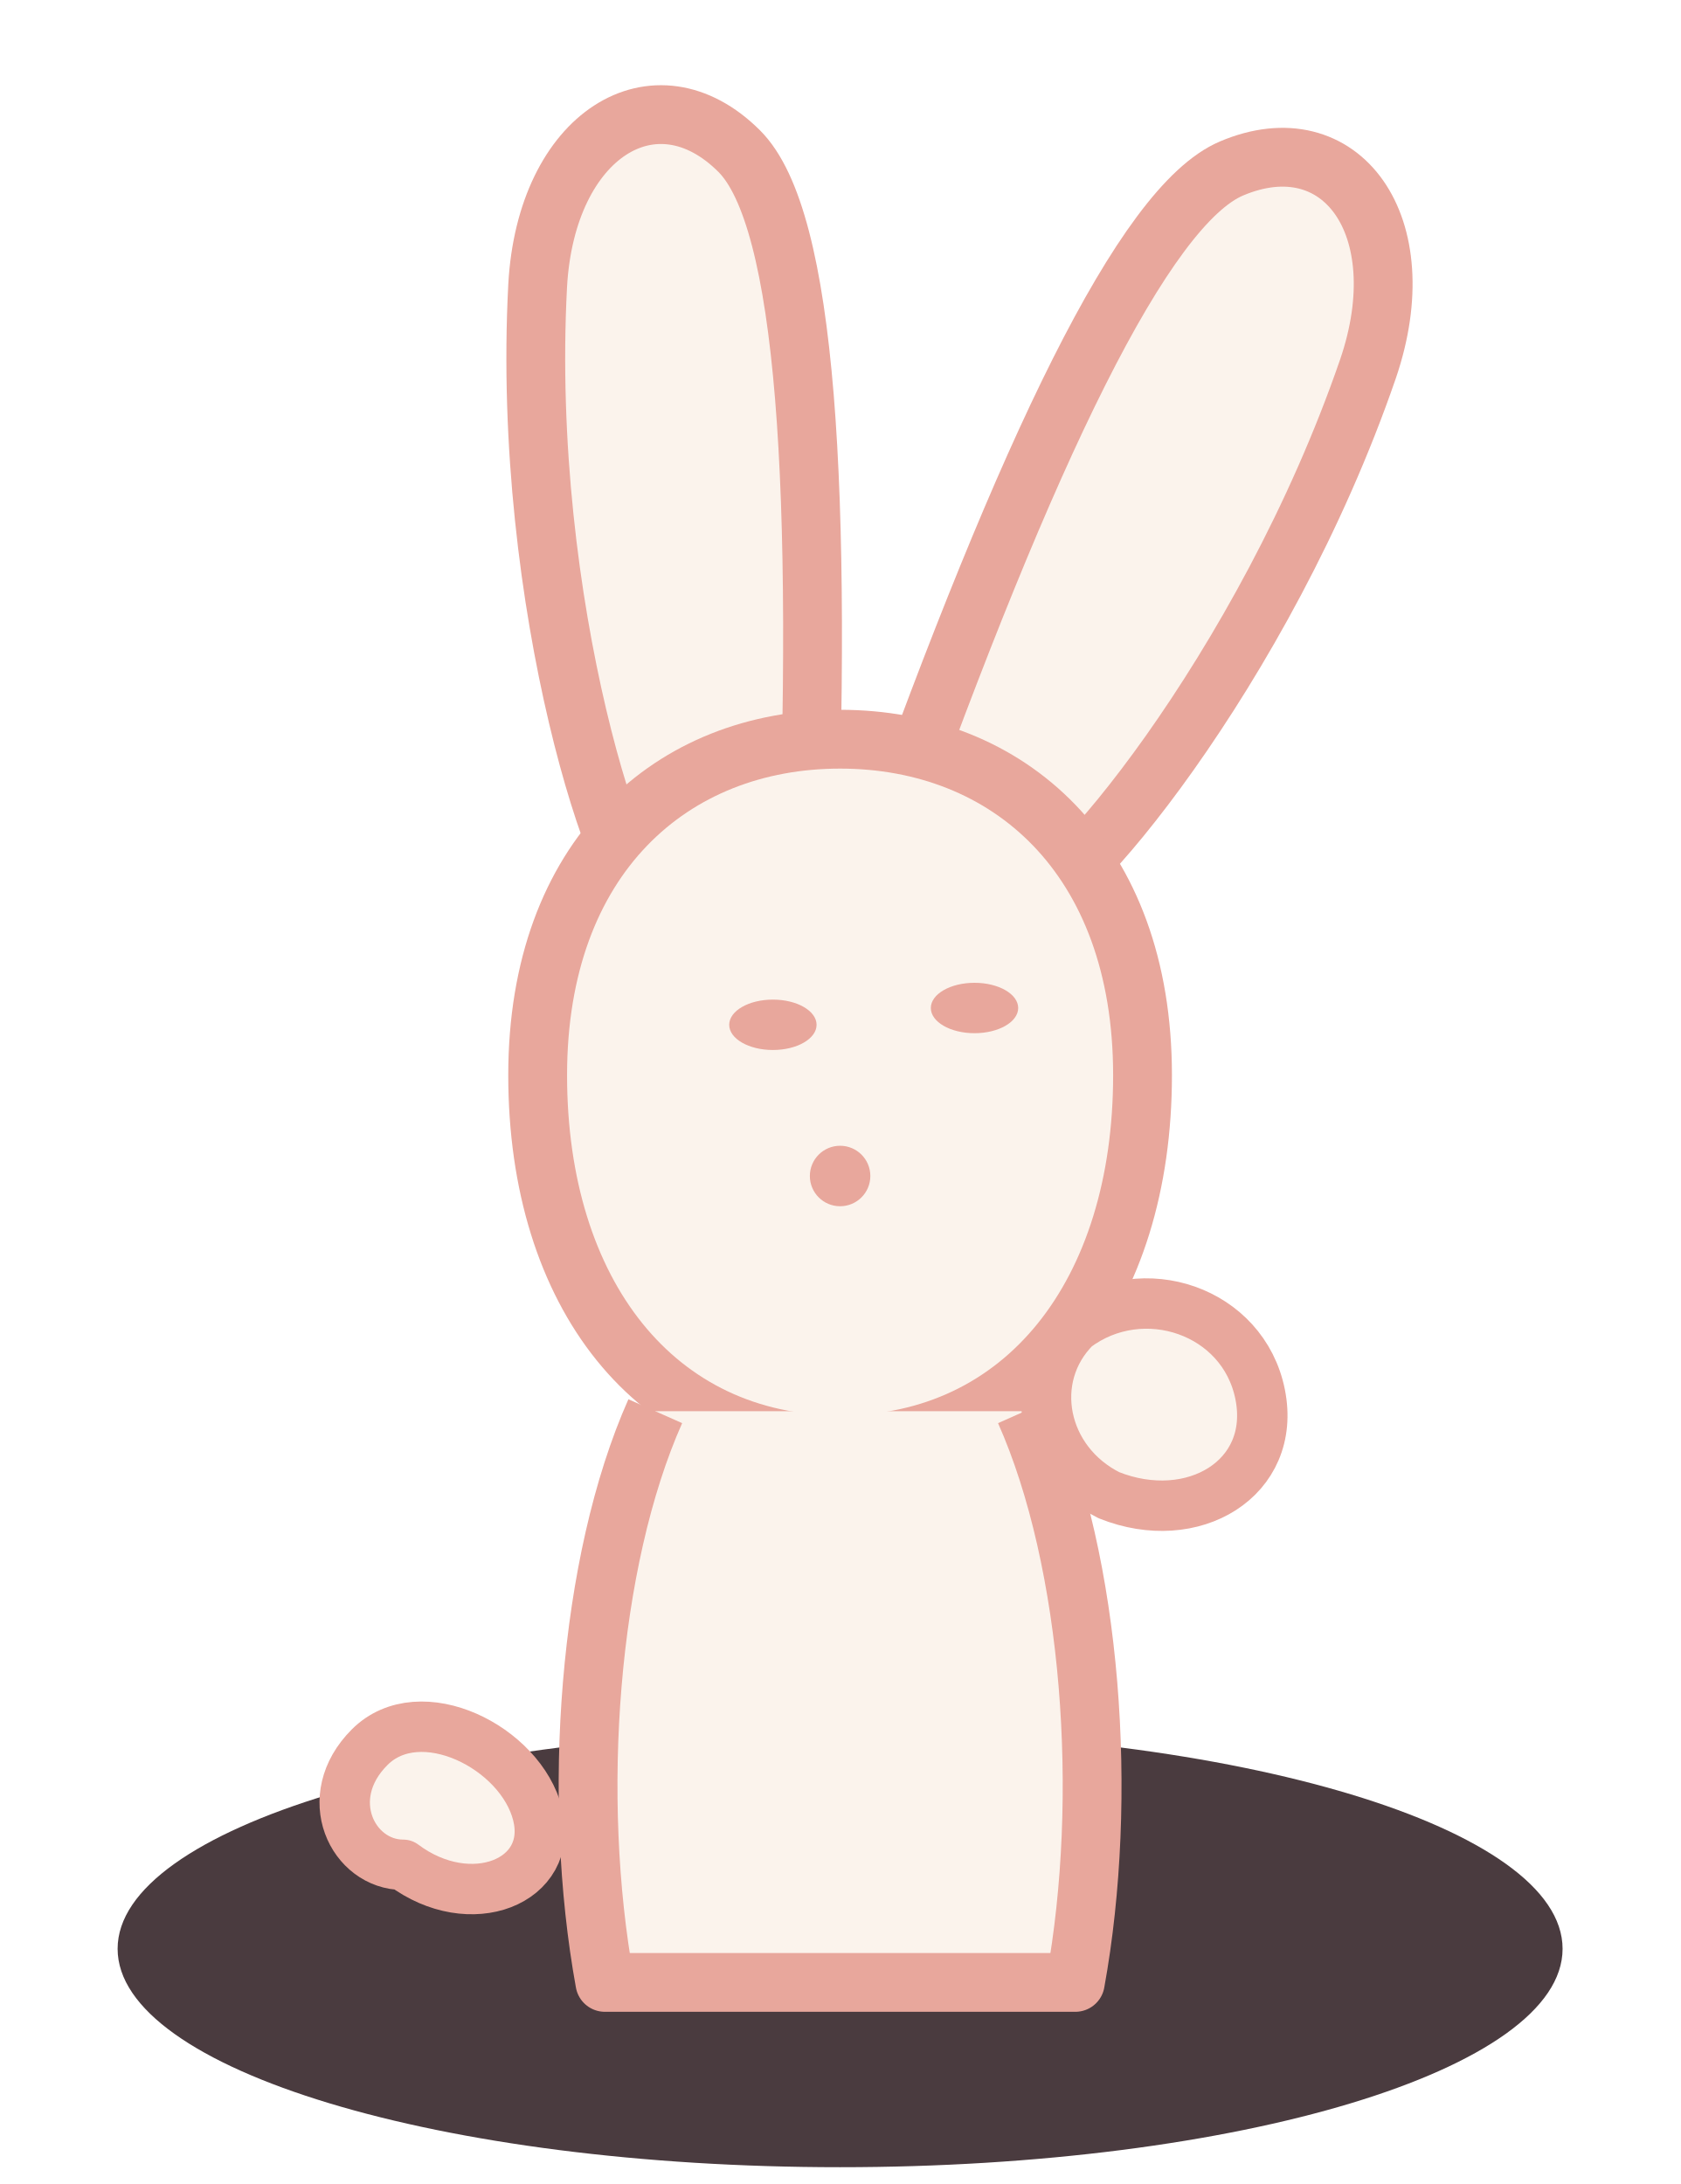
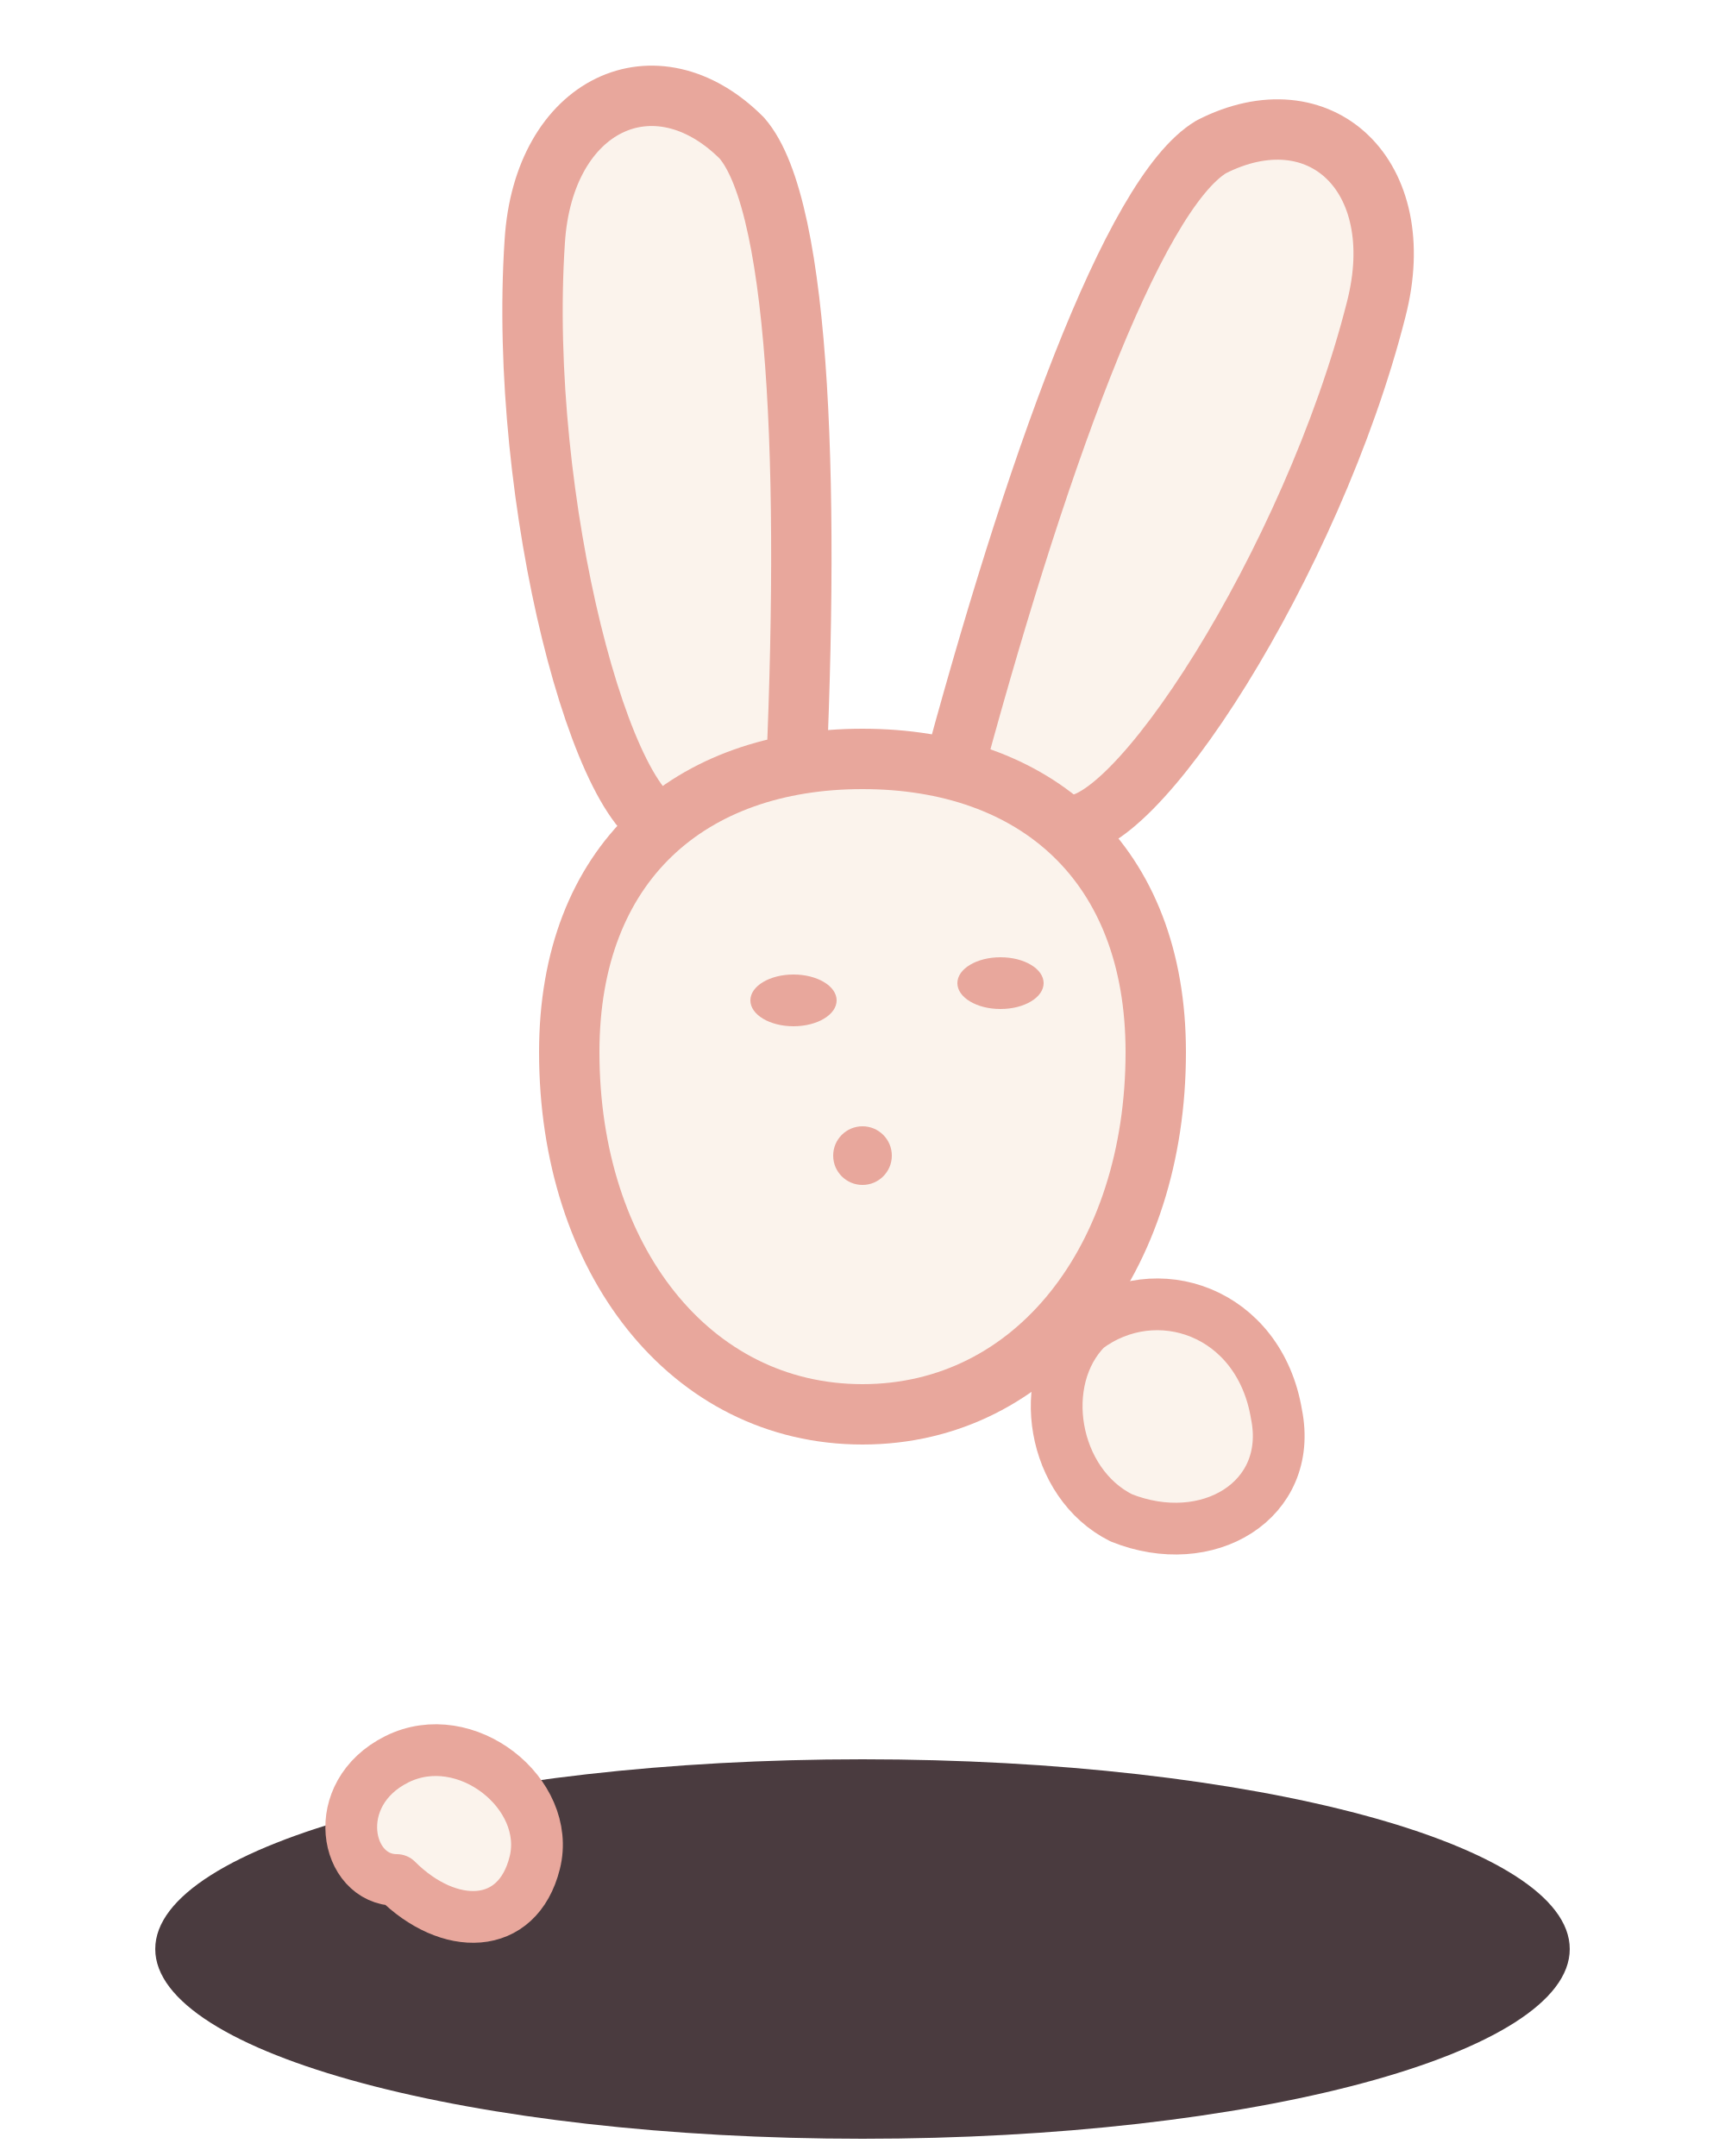
- <svg xmlns="http://www.w3.org/2000/svg" viewBox="0 0 200 260" fill="none" aria-hidden="true">
-   <defs>
-     <clipPath id="el-thinking-clip">
-       <ellipse cx="100" cy="232" rx="86" ry="26" />
-       <rect x="0" y="0" width="200" height="232" />
-     </clipPath>
-   </defs>
-   <ellipse cx="100" cy="232" rx="86" ry="26" fill="#4A3B3F" />
-   <g clip-path="url(#el-thinking-clip)">
-     <path d="M78 108 C74 108 62 72 64 34 C65 16 78 8 88 18 C96 26 98 58 96 108 C94 116 84 116 78 108Z" fill="#FBF3EC" stroke="#E8A79C" stroke-width="7" stroke-linejoin="round" />
-     <g transform="rotate(22 124 108)">
-       <path d="M122 108 C126 108 138 72 136 34 C135 16 122 8 112 18 C104 26 102 58 104 108 C106 116 116 116 122 108Z" fill="#FBF3EC" stroke="#E8A79C" stroke-width="7" stroke-linejoin="round" />
-     </g>
-     <path d="M64 128 C64 102 80 88 100 88 C120 88 136 102 136 128 C136 154 122 172 100 172 C78 172 64 154 64 128Z" fill="#FBF3EC" stroke="#E8A79C" stroke-width="7" stroke-linejoin="round" />
-     <path d="M78 168 C70 186 68 214 72 236 L128 236 C132 214 130 186 122 168" fill="#FBF3EC" stroke="#E8A79C" stroke-width="7" stroke-linejoin="round" />
+ <svg xmlns="http://www.w3.org/2000/svg" viewBox="0 0 200 250" fill="none" aria-hidden="true">
+   <ellipse cx="100" cy="226" rx="82" ry="22" fill="#4A3B3F" />
+   <path d="M78 96 C70 96 60 58 62 28 C63 12 76 6 86 16 C93 24 94 58 92 96 C90 104 82 104 78 96Z" fill="#FBF3EC" stroke="#E8A79C" stroke-width="7" stroke-linejoin="round" />
+   <g transform="rotate(18 124 100)">
+     <path d="M122 96 C130 96 140 58 138 28 C137 12 124 6 114 16 C107 24 106 58 108 96 C110 104 118 104 122 96Z" fill="#FBF3EC" stroke="#E8A79C" stroke-width="7" stroke-linejoin="round" />
  </g>
-   <ellipse cx="92" cy="122" rx="5.2" ry="3" fill="#E8A79C" />
-   <ellipse cx="116" cy="120" rx="5.2" ry="3" fill="#E8A79C" />
-   <circle cx="100" cy="140" r="3.6" fill="#E8A79C" />
-   <path d="M48 222 C42 222 38 214 44 208 C50 202 62 208 64 216 C66 224 56 228 48 222Z" fill="#FBF3EC" stroke="#E8A79C" stroke-width="6" stroke-linejoin="round" />
-   <path d="M128 158 C136 152 148 156 150 166 C152 176 142 182 132 178 C124 174 122 164 128 158Z" fill="#FBF3EC" stroke="#E8A79C" stroke-width="6" stroke-linejoin="round" />
+   <path d="M66 122 C66 100 80 88 100 88 C120 88 134 100 134 122 C134 146 120 164 100 164 C80 164 66 146 66 122Z" fill="#FBF3EC" stroke="#E8A79C" stroke-width="7" stroke-linejoin="round" />
+   <ellipse cx="92" cy="116" rx="5" ry="3" fill="#E8A79C" />
+   <ellipse cx="116" cy="114" rx="5" ry="3" fill="#E8A79C" />
+   <circle cx="100" cy="134" r="3.4" fill="#E8A79C" />
+   <path d="M46 218 C40 218 38 208 46 204 C54 200 64 208 62 216 C60 224 52 224 46 218Z" fill="#FBF3EC" stroke="#E8A79C" stroke-width="6" stroke-linejoin="round" />
+   <path d="M126 154 C134 148 146 152 148 164 C150 174 140 180 130 176 C122 172 120 160 126 154Z" fill="#FBF3EC" stroke="#E8A79C" stroke-width="6" stroke-linejoin="round" />
</svg>
